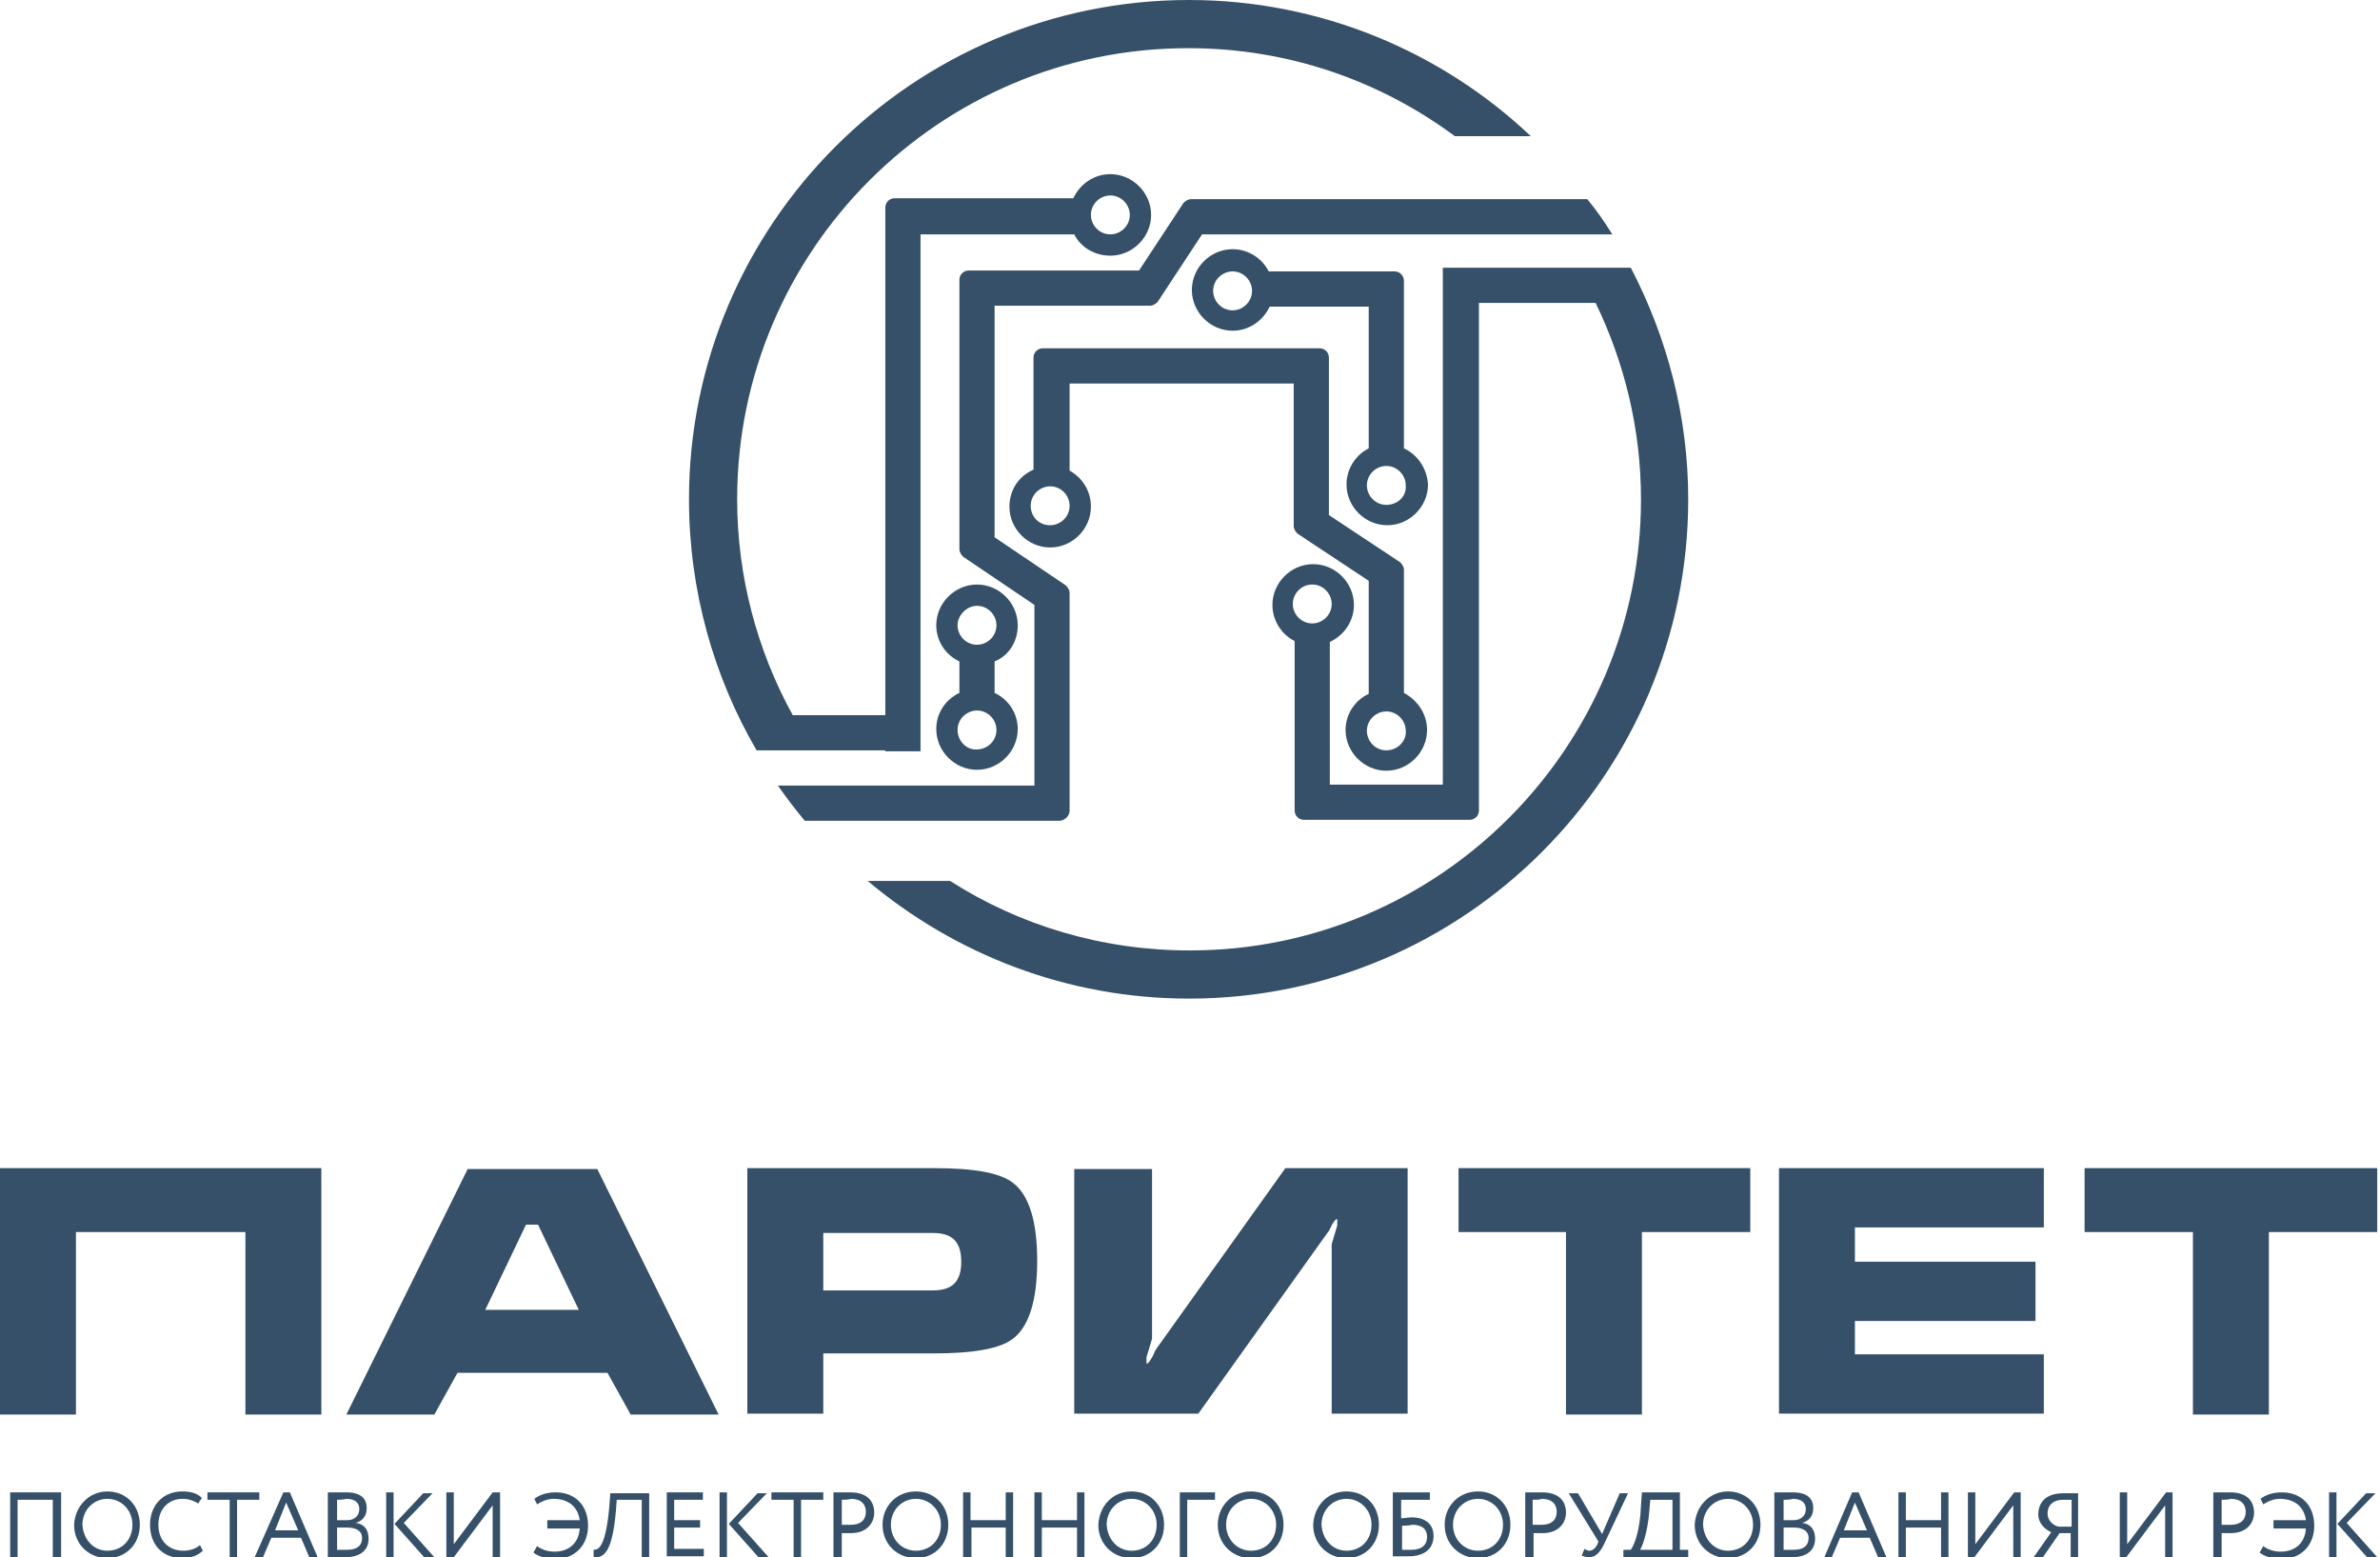
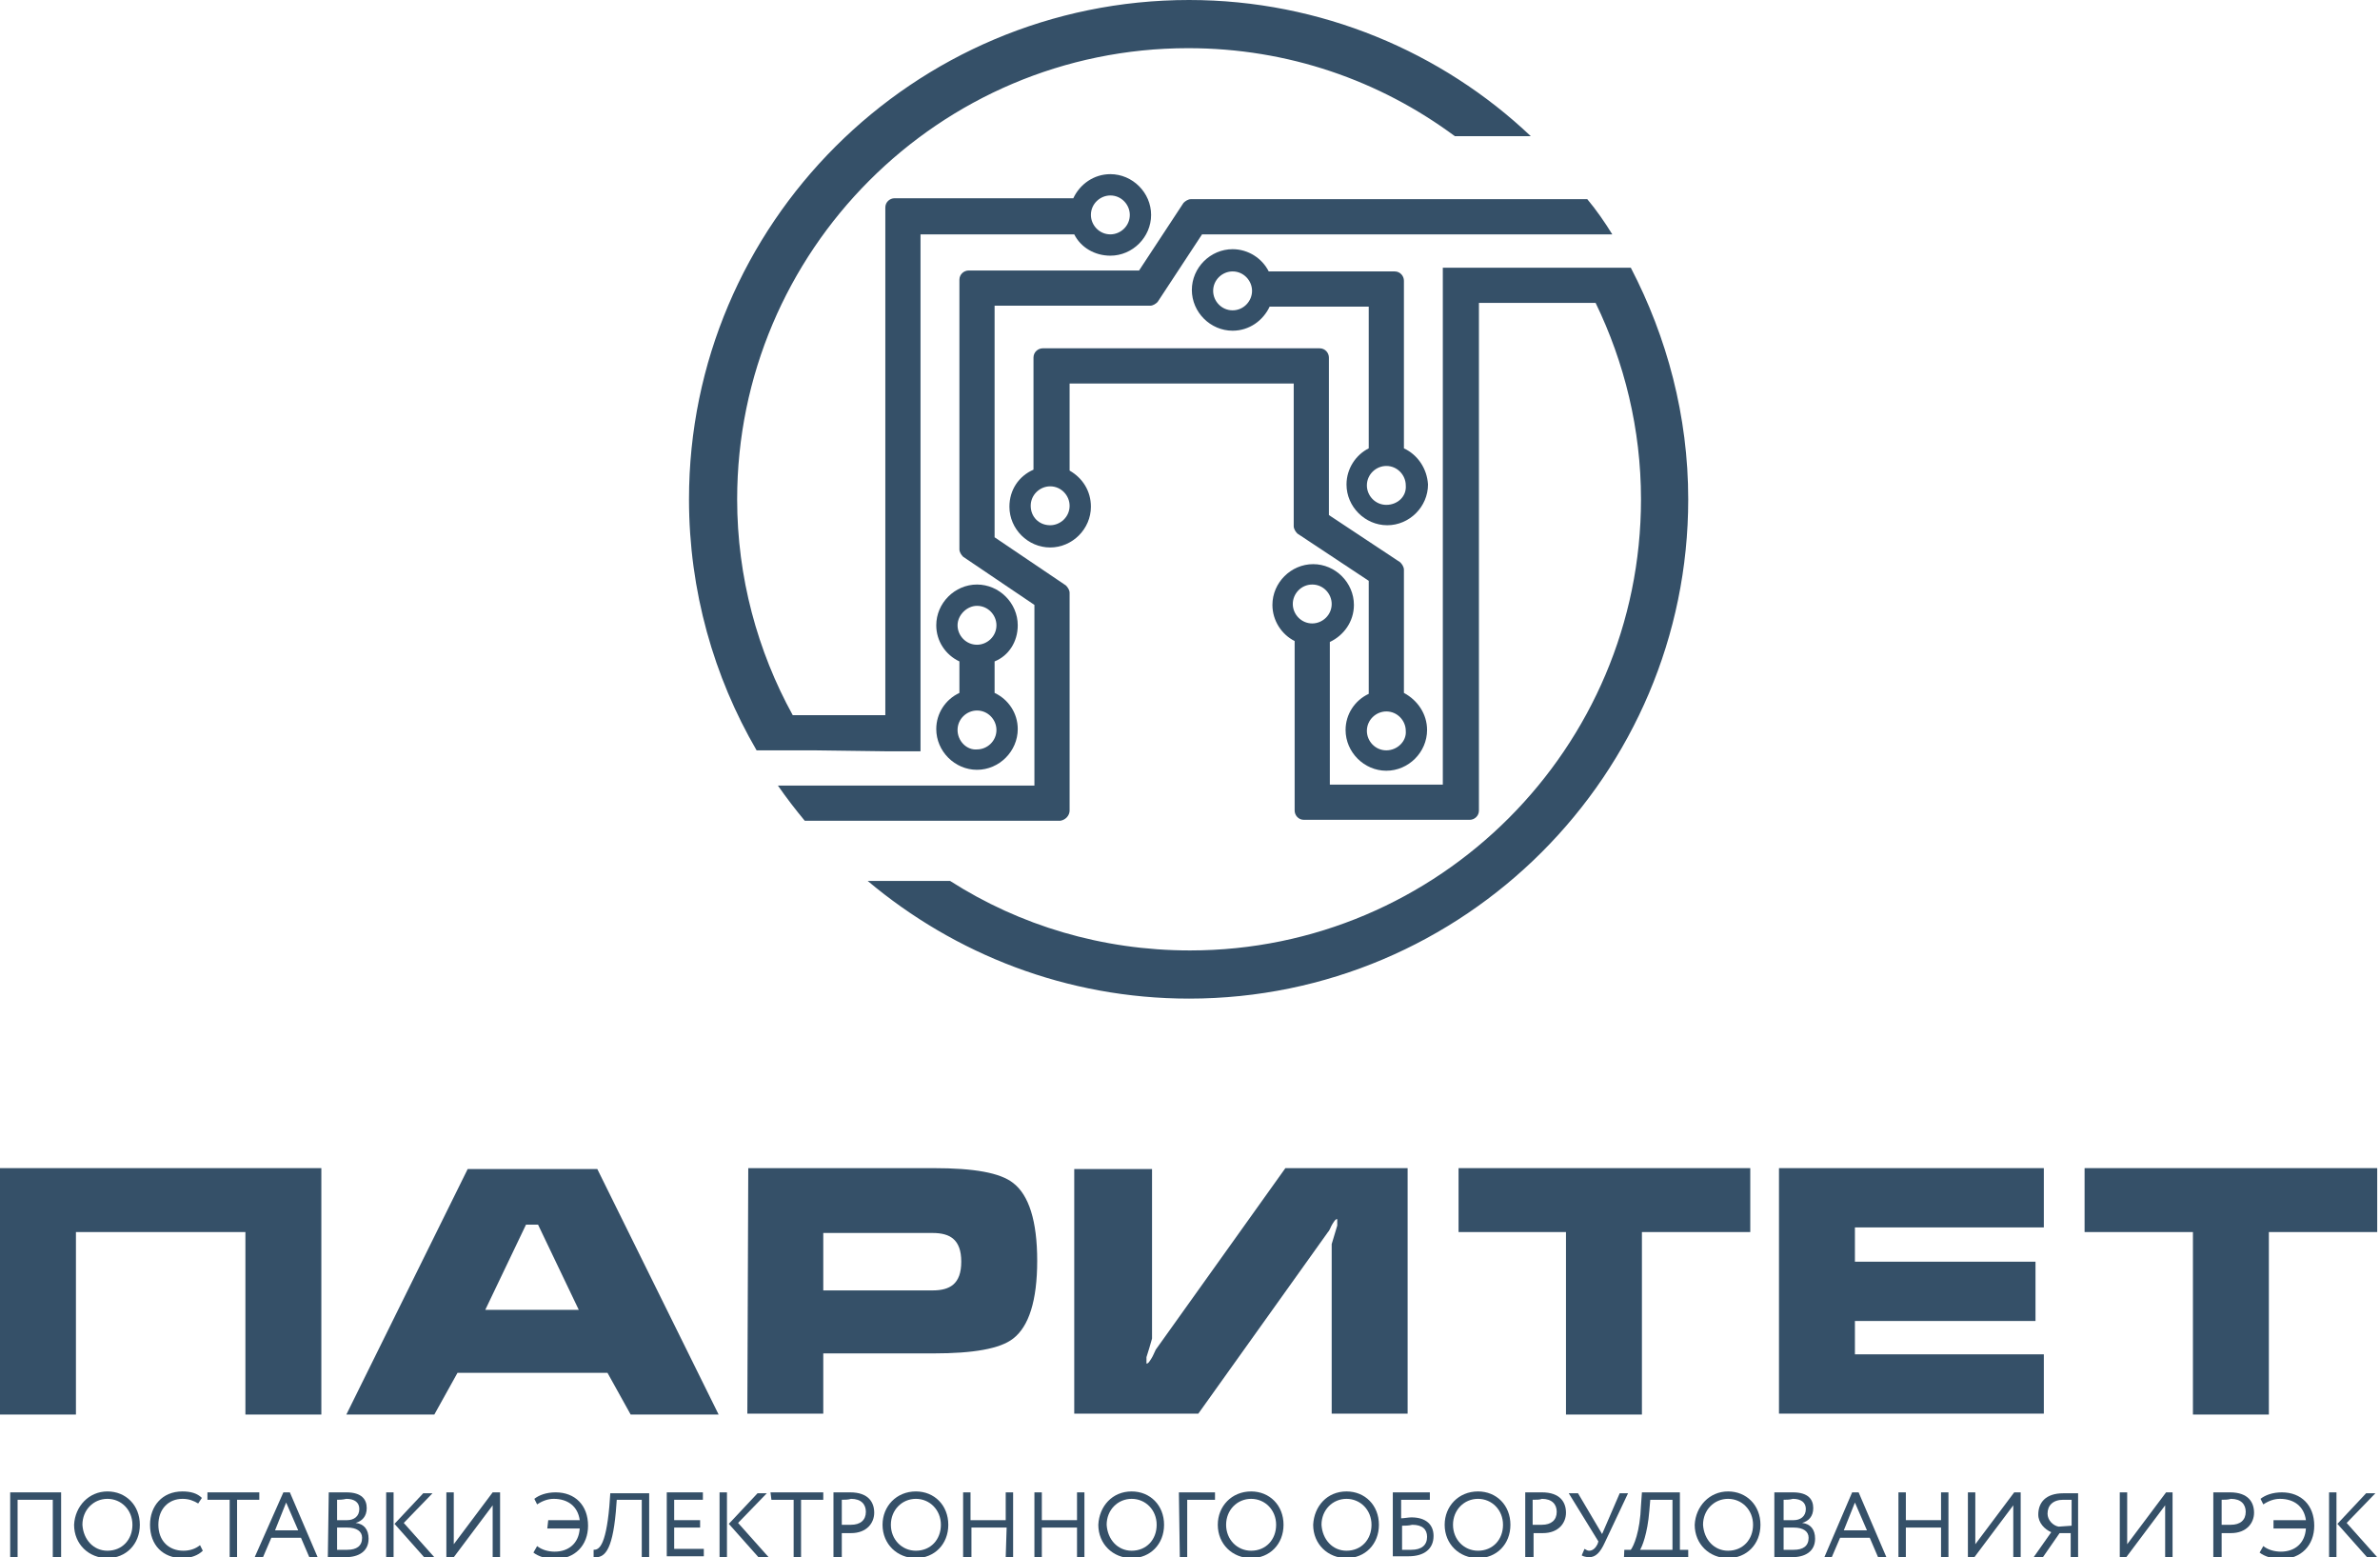
<svg xmlns="http://www.w3.org/2000/svg" version="1.1" id="Layer_1" x="0px" y="0px" viewBox="0 0 257 168" style="enable-background:new 0 0 257 168;" xml:space="preserve">
  <style type="text/css">
	.st0{fill:#355068;}
</style>
  <g>
    <g>
      <g>
        <g>
          <g>
            <g>
              <path class="st0" d="M5.7,161.9H1.9v6.2H1.1v-7h5.5v7H5.7V161.9z" />
-               <path class="st0" d="M11.6,161c2,0,3.5,1.5,3.5,3.6c0,2.1-1.5,3.6-3.5,3.6s-3.6-1.5-3.6-3.6C8.1,162.6,9.6,161,11.6,161z         M11.6,167.4c1.6,0,2.7-1.2,2.7-2.8c0-1.6-1.2-2.8-2.7-2.8c-1.5,0-2.7,1.2-2.7,2.8C9,166.2,10.1,167.4,11.6,167.4z" />
-               <path class="st0" d="M21.9,167.4c-0.5,0.5-1.3,0.8-2.2,0.8c-2.1,0-3.5-1.4-3.5-3.6c0-2,1.3-3.6,3.5-3.6c0.9,0,1.6,0.2,2.1,0.7        l-0.4,0.6c-0.5-0.3-1-0.5-1.7-0.5c-1.5,0-2.6,1.1-2.6,2.8c0,1.7,1.1,2.8,2.7,2.8c0.7,0,1.3-0.2,1.8-0.6L21.9,167.4z" />
-               <path class="st0" d="M22.3,161.1H28v0.8h-2.4v6.2h-0.8v-6.2h-2.4V161.1z" />
+               <path class="st0" d="M11.6,161c2,0,3.5,1.5,3.5,3.6s-1.5,3.6-3.5,3.6S8,166.7,8,164.6C8.1,162.6,9.6,161,11.6,161z         M11.6,167.4c1.6,0,2.7-1.2,2.7-2.8s-1.2-2.8-2.7-2.8s-2.7,1.2-2.7,2.8C9,166.2,10.1,167.4,11.6,167.4z" />
+               <path class="st0" d="M21.9,167.4c-0.5,0.5-1.3,0.8-2.2,0.8c-2.1,0-3.5-1.4-3.5-3.6c0-2,1.3-3.6,3.5-3.6c0.9,0,1.6,0.2,2.1,0.7        l-0.4,0.6c-0.5-0.3-1-0.5-1.7-0.5c-1.5,0-2.6,1.1-2.6,2.8s1.1,2.8,2.7,2.8c0.7,0,1.3-0.2,1.8-0.6L21.9,167.4z" />
+               <path class="st0" d="M22.3,161.1H28v0.8h-2.4v6.2h-0.8v-6.2h-2.4v-0.8H22.3z" />
              <path class="st0" d="M30.6,161.1h0.7l3,7h-0.9l-0.9-2.1h-3.2l-0.9,2.1h-0.9L30.6,161.1z M29.7,165.2h2.5l-1.3-3L29.7,165.2z" />
-               <path class="st0" d="M35.5,161.1c0.4,0,1.3,0,1.9,0c1.7,0,2.2,0.8,2.2,1.7c0,0.9-0.5,1.4-1.2,1.6v0c0.9,0.1,1.4,0.7,1.4,1.7        c0,1.4-1.1,2-2.5,2c-0.6,0-1.5,0-1.9,0V161.1z M36.4,161.9v2.2h1.1c0.7,0,1.3-0.4,1.3-1.2c0-0.7-0.5-1.1-1.4-1.1        C37,161.9,36.6,161.9,36.4,161.9z M36.4,164.9v2.4c0.2,0,0.7,0,1.1,0c1,0,1.6-0.4,1.6-1.3c0-0.7-0.6-1.1-1.6-1.1H36.4z" />
+               <path class="st0" d="M35.5,161.1c0.4,0,1.3,0,1.9,0c1.7,0,2.2,0.8,2.2,1.7s-0.5,1.4-1.2,1.6l0,0c0.9,0.1,1.4,0.7,1.4,1.7        c0,1.4-1.1,2-2.5,2c-0.6,0-1.5,0-1.9,0L35.5,161.1L35.5,161.1z M36.4,161.9v2.2h1.1c0.7,0,1.3-0.4,1.3-1.2        c0-0.7-0.5-1.1-1.4-1.1C37,161.9,36.6,161.9,36.4,161.9z M36.4,164.9v2.4c0.2,0,0.7,0,1.1,0c1,0,1.6-0.4,1.6-1.3        c0-0.7-0.6-1.1-1.6-1.1L36.4,164.9L36.4,164.9z" />
              <path class="st0" d="M41.7,161.1h0.8v7h-0.8V161.1z M43.6,164.4l3.3,3.7h-1.1l-3.2-3.6l3.1-3.3h1L43.6,164.4z" />
              <path class="st0" d="M48.2,168.1v-7H49v5.6l4.2-5.6H54v7h-0.8v-5.6l-4.2,5.6H48.2z" />
-               <path class="st0" d="M59.2,164.1h3.4c-0.2-1.5-1.3-2.3-2.8-2.3c-0.6,0-1.2,0.2-1.8,0.6l-0.3-0.6c0.5-0.4,1.3-0.7,2.3-0.7        c2.1,0,3.5,1.4,3.5,3.6c0,2.1-1.4,3.6-3.6,3.6c-0.9,0-1.8-0.3-2.3-0.7l0.4-0.7c0.5,0.4,1.2,0.6,1.9,0.6c1.5,0,2.6-0.9,2.7-2.5        h-3.5V164.1z" />
-               <path class="st0" d="M69.1,161.9h-2.5l-0.1,1.3c-0.4,4.4-1.3,5-2.4,4.9l0-0.8c0.5,0,1.3-0.2,1.7-4.7l0.1-1.4h4.2v7h-0.8V161.9        z" />
+               <path class="st0" d="M59.2,164.1h3.4c-0.2-1.5-1.3-2.3-2.8-2.3c-0.6,0-1.2,0.2-1.8,0.6l-0.3-0.6c0.5-0.4,1.3-0.7,2.3-0.7        c2.1,0,3.5,1.4,3.5,3.6c0,2.1-1.4,3.6-3.6,3.6c-0.9,0-1.8-0.3-2.3-0.7l0.4-0.7c0.5,0.4,1.2,0.6,1.9,0.6c1.5,0,2.6-0.9,2.7-2.5        h-3.5L59.2,164.1L59.2,164.1z" />
+               <path class="st0" d="M69.1,161.9h-2.5l-0.1,1.3c-0.4,4.4-1.3,5-2.4,4.9v-0.8c0.5,0,1.3-0.2,1.7-4.7l0.1-1.4h4.2v7h-0.8v-6.3        H69.1z" />
              <path class="st0" d="M72,161.1h3.9v0.8h-3.1v2.2h2.8v0.8h-2.8v2.3H76v0.8h-4V161.1z" />
              <path class="st0" d="M77.7,161.1h0.8v7h-0.8V161.1z M79.7,164.4l3.3,3.7h-1.1l-3.2-3.6l3.1-3.3h1L79.7,164.4z" />
-               <path class="st0" d="M83.2,161.1h5.7v0.8h-2.4v6.2h-0.8v-6.2h-2.4V161.1z" />
-               <path class="st0" d="M90,168.1v-7c0.4,0,1.4,0,1.8,0c2,0,2.6,1.1,2.6,2.2c0,1.1-0.8,2.2-2.5,2.2c-0.3,0-0.7,0-1,0v2.7H90z         M90.9,161.9v2.7c0.3,0,0.7,0,1,0c1,0,1.6-0.5,1.6-1.4c0-0.8-0.5-1.4-1.6-1.4C91.6,161.9,91.2,161.9,90.9,161.9z" />
-               <path class="st0" d="M98.9,161c2,0,3.5,1.5,3.5,3.6c0,2.1-1.5,3.6-3.5,3.6c-2,0-3.6-1.5-3.6-3.6C95.3,162.6,96.8,161,98.9,161        z M98.9,167.4c1.6,0,2.7-1.2,2.7-2.8c0-1.6-1.2-2.8-2.7-2.8c-1.5,0-2.7,1.2-2.7,2.8C96.2,166.2,97.4,167.4,98.9,167.4z" />
-               <path class="st0" d="M108.7,164.9h-3.8v3.2H104v-7h0.8v3h3.8v-3h0.8v7h-0.8V164.9z" />
+               <path class="st0" d="M83.2,161.1h5.7v0.8h-2.4v6.2h-0.8v-6.2h-2.4L83.2,161.1L83.2,161.1z" />
+               <path class="st0" d="M90,168.1v-7c0.4,0,1.4,0,1.8,0c2,0,2.6,1.1,2.6,2.2c0,1.1-0.8,2.2-2.5,2.2c-0.3,0-0.7,0-1,0v2.7        L90,168.1L90,168.1z M90.9,161.9v2.7c0.3,0,0.7,0,1,0c1,0,1.6-0.5,1.6-1.4c0-0.8-0.5-1.4-1.6-1.4        C91.6,161.9,91.2,161.9,90.9,161.9z" />
+               <path class="st0" d="M98.9,161c2,0,3.5,1.5,3.5,3.6s-1.5,3.6-3.5,3.6s-3.6-1.5-3.6-3.6C95.3,162.6,96.8,161,98.9,161z         M98.9,167.4c1.6,0,2.7-1.2,2.7-2.8s-1.2-2.8-2.7-2.8s-2.7,1.2-2.7,2.8C96.2,166.2,97.4,167.4,98.9,167.4z" />
+               <path class="st0" d="M108.7,164.9h-3.8v3.2H104v-7h0.8v3h3.8v-3h0.8v7h-0.8L108.7,164.9L108.7,164.9z" />
              <path class="st0" d="M116.3,164.9h-3.8v3.2h-0.8v-7h0.8v3h3.8v-3h0.8v7h-0.8V164.9z" />
-               <path class="st0" d="M122.2,161c2,0,3.5,1.5,3.5,3.6c0,2.1-1.5,3.6-3.5,3.6s-3.6-1.5-3.6-3.6C118.7,162.6,120.1,161,122.2,161        z M122.2,167.4c1.6,0,2.7-1.2,2.7-2.8c0-1.6-1.2-2.8-2.7-2.8c-1.5,0-2.7,1.2-2.7,2.8C119.6,166.2,120.7,167.4,122.2,167.4z" />
-               <path class="st0" d="M127.3,161.1h3.9v0.8h-3v6.2h-0.8V161.1z" />
-               <path class="st0" d="M135.1,161c2,0,3.5,1.5,3.5,3.6c0,2.1-1.5,3.6-3.5,3.6c-2,0-3.6-1.5-3.6-3.6        C131.5,162.6,133,161,135.1,161z M135.1,167.4c1.6,0,2.7-1.2,2.7-2.8c0-1.6-1.2-2.8-2.7-2.8c-1.5,0-2.7,1.2-2.7,2.8        C132.4,166.2,133.6,167.4,135.1,167.4z" />
-               <path class="st0" d="M145.4,161c2,0,3.5,1.5,3.5,3.6c0,2.1-1.5,3.6-3.5,3.6c-2,0-3.6-1.5-3.6-3.6        C141.9,162.6,143.3,161,145.4,161z M145.4,167.4c1.6,0,2.7-1.2,2.7-2.8c0-1.6-1.2-2.8-2.7-2.8c-1.5,0-2.7,1.2-2.7,2.8        C142.8,166.2,143.9,167.4,145.4,167.4z" />
-               <path class="st0" d="M150.5,161.1h3.9v0.8h-3.1v2c0.3,0,0.8-0.1,1.1-0.1c1.6,0,2.4,0.8,2.4,2c0,1.4-1,2.2-2.7,2.2        c-0.7,0-1.3,0-1.7,0V161.1z M151.4,164.7v2.6c0.3,0,0.6,0,1,0c1.1,0,1.7-0.5,1.7-1.4c0-0.8-0.5-1.3-1.6-1.3        C152.1,164.7,151.7,164.7,151.4,164.7z" />
-               <path class="st0" d="M159.6,161c2,0,3.5,1.5,3.5,3.6c0,2.1-1.5,3.6-3.5,3.6c-2,0-3.6-1.5-3.6-3.6        C156,162.6,157.5,161,159.6,161z M159.6,167.4c1.6,0,2.7-1.2,2.7-2.8c0-1.6-1.2-2.8-2.7-2.8c-1.5,0-2.7,1.2-2.7,2.8        C156.9,166.2,158.1,167.4,159.6,167.4z" />
-               <path class="st0" d="M164.7,168.1v-7c0.4,0,1.4,0,1.8,0c2,0,2.6,1.1,2.6,2.2c0,1.1-0.8,2.2-2.5,2.2c-0.3,0-0.7,0-1,0v2.7        H164.7z M165.5,161.9v2.7c0.3,0,0.7,0,1,0c1,0,1.6-0.5,1.6-1.4c0-0.8-0.5-1.4-1.6-1.4C166.3,161.9,165.9,161.9,165.5,161.9z" />
+               <path class="st0" d="M122.2,161c2,0,3.5,1.5,3.5,3.6s-1.5,3.6-3.5,3.6s-3.6-1.5-3.6-3.6C118.7,162.6,120.1,161,122.2,161z         M122.2,167.4c1.6,0,2.7-1.2,2.7-2.8s-1.2-2.8-2.7-2.8s-2.7,1.2-2.7,2.8C119.6,166.2,120.7,167.4,122.2,167.4z" />
+               <path class="st0" d="M127.3,161.1h3.9v0.8h-3v6.2h-0.8L127.3,161.1L127.3,161.1z" />
+               <path class="st0" d="M135.1,161c2,0,3.5,1.5,3.5,3.6s-1.5,3.6-3.5,3.6s-3.6-1.5-3.6-3.6C131.5,162.6,133,161,135.1,161z         M135.1,167.4c1.6,0,2.7-1.2,2.7-2.8s-1.2-2.8-2.7-2.8s-2.7,1.2-2.7,2.8C132.4,166.2,133.6,167.4,135.1,167.4z" />
+               <path class="st0" d="M145.4,161c2,0,3.5,1.5,3.5,3.6s-1.5,3.6-3.5,3.6s-3.6-1.5-3.6-3.6C141.9,162.6,143.3,161,145.4,161z         M145.4,167.4c1.6,0,2.7-1.2,2.7-2.8s-1.2-2.8-2.7-2.8s-2.7,1.2-2.7,2.8C142.8,166.2,143.9,167.4,145.4,167.4z" />
+               <path class="st0" d="M150.5,161.1h3.9v0.8h-3.1v2c0.3,0,0.8-0.1,1.1-0.1c1.6,0,2.4,0.8,2.4,2c0,1.4-1,2.2-2.7,2.2        c-0.7,0-1.3,0-1.7,0v-6.9H150.5z M151.4,164.7v2.6c0.3,0,0.6,0,1,0c1.1,0,1.7-0.5,1.7-1.4c0-0.8-0.5-1.3-1.6-1.3        C152.1,164.7,151.7,164.7,151.4,164.7z" />
+               <path class="st0" d="M159.6,161c2,0,3.5,1.5,3.5,3.6s-1.5,3.6-3.5,3.6s-3.6-1.5-3.6-3.6C156,162.6,157.5,161,159.6,161z         M159.6,167.4c1.6,0,2.7-1.2,2.7-2.8s-1.2-2.8-2.7-2.8s-2.7,1.2-2.7,2.8C156.9,166.2,158.1,167.4,159.6,167.4z" />
+               <path class="st0" d="M164.7,168.1v-7c0.4,0,1.4,0,1.8,0c2,0,2.6,1.1,2.6,2.2c0,1.1-0.8,2.2-2.5,2.2c-0.3,0-0.7,0-1,0v2.7        L164.7,168.1L164.7,168.1z M165.5,161.9v2.7c0.3,0,0.7,0,1,0c1,0,1.6-0.5,1.6-1.4c0-0.8-0.5-1.4-1.6-1.4        C166.3,161.9,165.9,161.9,165.5,161.9z" />
              <path class="st0" d="M173.3,166.5c-0.5,1.1-1,1.6-1.7,1.6c-0.3,0-0.7-0.1-0.8-0.2l0.3-0.7c0.2,0.1,0.3,0.2,0.5,0.2        c0.4,0,0.7-0.3,0.9-0.7l0.1-0.3l-3.2-5.2h1l2.6,4.4l1.9-4.4h0.9L173.3,166.5z" />
-               <path class="st0" d="M175.4,167.3h0.7c0.3-0.4,1-1.9,1.1-4.8l0.1-1.4h4.1v6.2h0.9v2.1h-0.8v-1.3h-5.4v1.3h-0.8V167.3z         M177.1,167.3h3.5v-5.4h-2.4l-0.1,1.2C177.9,165.6,177.3,167,177.1,167.3z" />
-               <path class="st0" d="M186.6,161c2,0,3.5,1.5,3.5,3.6c0,2.1-1.5,3.6-3.5,3.6s-3.6-1.5-3.6-3.6C183.1,162.6,184.6,161,186.6,161        z M186.6,167.4c1.6,0,2.7-1.2,2.7-2.8c0-1.6-1.2-2.8-2.7-2.8c-1.5,0-2.7,1.2-2.7,2.8C184,166.2,185.1,167.4,186.6,167.4z" />
-               <path class="st0" d="M191.7,161.1c0.4,0,1.3,0,1.9,0c1.7,0,2.2,0.8,2.2,1.7c0,0.9-0.5,1.4-1.2,1.6v0c0.9,0.1,1.4,0.7,1.4,1.7        c0,1.4-1.1,2-2.5,2c-0.6,0-1.5,0-1.9,0V161.1z M192.6,161.9v2.2h1.1c0.7,0,1.3-0.4,1.3-1.2c0-0.7-0.5-1.1-1.4-1.1        C193.3,161.9,192.8,161.9,192.6,161.9z M192.6,164.9v2.4c0.2,0,0.7,0,1.1,0c1,0,1.6-0.4,1.6-1.3c0-0.7-0.6-1.1-1.6-1.1H192.6z        " />
+               <path class="st0" d="M175.4,167.3h0.7c0.3-0.4,1-1.9,1.1-4.8l0.1-1.4h4.1v6.2h0.9v2.1h-0.8v-1.3h-5.4v1.3h-0.8L175.4,167.3        L175.4,167.3z M177.1,167.3h3.5v-5.4h-2.4l-0.1,1.2C177.9,165.6,177.3,167,177.1,167.3z" />
+               <path class="st0" d="M186.6,161c2,0,3.5,1.5,3.5,3.6s-1.5,3.6-3.5,3.6s-3.6-1.5-3.6-3.6C183.1,162.6,184.6,161,186.6,161z         M186.6,167.4c1.6,0,2.7-1.2,2.7-2.8s-1.2-2.8-2.7-2.8s-2.7,1.2-2.7,2.8C184,166.2,185.1,167.4,186.6,167.4z" />
+               <path class="st0" d="M191.7,161.1c0.4,0,1.3,0,1.9,0c1.7,0,2.2,0.8,2.2,1.7s-0.5,1.4-1.2,1.6l0,0c0.9,0.1,1.4,0.7,1.4,1.7        c0,1.4-1.1,2-2.5,2c-0.6,0-1.5,0-1.9,0v-7H191.7z M192.6,161.9v2.2h1.1c0.7,0,1.3-0.4,1.3-1.2c0-0.7-0.5-1.1-1.4-1.1        C193.3,161.9,192.8,161.9,192.6,161.9z M192.6,164.9v2.4c0.2,0,0.7,0,1.1,0c1,0,1.6-0.4,1.6-1.3c0-0.7-0.6-1.1-1.6-1.1        L192.6,164.9L192.6,164.9z" />
              <path class="st0" d="M200,161.1h0.7l3,7h-0.9l-0.9-2.1h-3.2l-0.9,2.1H197L200,161.1z M199.1,165.2h2.5l-1.3-3L199.1,165.2z" />
-               <path class="st0" d="M209.6,164.9h-3.8v3.2h-0.8v-7h0.8v3h3.8v-3h0.8v7h-0.8V164.9z" />
+               <path class="st0" d="M209.6,164.9h-3.8v3.2H205v-7h0.8v3h3.8v-3h0.8v7h-0.8V164.9z" />
              <path class="st0" d="M212.5,168.1v-7h0.8v5.6l4.2-5.6h0.7v7h-0.8v-5.6l-4.2,5.6H212.5z" />
-               <path class="st0" d="M223.7,165.5h-1.3l-1.8,2.6h-1l1.9-2.7c-0.7-0.3-1.4-1-1.4-1.9c0-1.3,0.8-2.3,2.7-2.3c0.5,0,1.2,0,1.6,0        v7h-0.8V165.5z M223.7,164.7v-2.8c-0.2,0-0.6,0-0.9,0c-1.1,0-1.7,0.6-1.7,1.5c0,0.7,0.6,1.3,1.2,1.4H223.7z" />
+               <path class="st0" d="M223.7,165.5h-1.3l-1.8,2.6h-1l1.9-2.7c-0.7-0.3-1.4-1-1.4-1.9c0-1.3,0.8-2.3,2.7-2.3c0.5,0,1.2,0,1.6,0        v7h-0.8v-2.7H223.7z M223.7,164.7v-2.8c-0.2,0-0.6,0-0.9,0c-1.1,0-1.7,0.6-1.7,1.5c0,0.7,0.6,1.3,1.2,1.4L223.7,164.7        L223.7,164.7z" />
              <path class="st0" d="M228.9,168.1v-7h0.8v5.6l4.2-5.6h0.7v7h-0.8v-5.6l-4.2,5.6H228.9z" />
-               <path class="st0" d="M239,168.1v-7c0.4,0,1.4,0,1.8,0c2,0,2.6,1.1,2.6,2.2c0,1.1-0.8,2.2-2.5,2.2c-0.3,0-0.7,0-1,0v2.7H239z         M239.9,161.9v2.7c0.3,0,0.7,0,1,0c1,0,1.6-0.5,1.6-1.4c0-0.8-0.5-1.4-1.6-1.4C240.6,161.9,240.2,161.9,239.9,161.9z" />
-               <path class="st0" d="M245.6,164.1h3.4c-0.2-1.5-1.3-2.3-2.8-2.3c-0.6,0-1.2,0.2-1.8,0.6l-0.3-0.6c0.5-0.4,1.3-0.7,2.3-0.7        c2.1,0,3.5,1.4,3.5,3.6c0,2.1-1.4,3.6-3.6,3.6c-0.9,0-1.8-0.3-2.3-0.7l0.4-0.7c0.5,0.4,1.2,0.6,1.9,0.6c1.5,0,2.6-0.9,2.7-2.5        h-3.5V164.1z" />
+               <path class="st0" d="M239,168.1v-7c0.4,0,1.4,0,1.8,0c2,0,2.6,1.1,2.6,2.2c0,1.1-0.8,2.2-2.5,2.2c-0.3,0-0.7,0-1,0v2.7        L239,168.1L239,168.1z M239.9,161.9v2.7c0.3,0,0.7,0,1,0c1,0,1.6-0.5,1.6-1.4c0-0.8-0.5-1.4-1.6-1.4        C240.6,161.9,240.2,161.9,239.9,161.9z" />
+               <path class="st0" d="M245.6,164.1h3.4c-0.2-1.5-1.3-2.3-2.8-2.3c-0.6,0-1.2,0.2-1.8,0.6l-0.3-0.6c0.5-0.4,1.3-0.7,2.3-0.7        c2.1,0,3.5,1.4,3.5,3.6c0,2.1-1.4,3.6-3.6,3.6c-0.9,0-1.8-0.3-2.3-0.7l0.4-0.7c0.5,0.4,1.2,0.6,1.9,0.6c1.5,0,2.6-0.9,2.7-2.5        h-3.5v-0.9H245.6z" />
              <path class="st0" d="M251.5,161.1h0.8v7h-0.8V161.1z M253.4,164.4l3.3,3.7h-1.1l-3.2-3.6l3.1-3.3h1L253.4,164.4z" />
            </g>
          </g>
          <g>
            <g>
              <g>
                <path class="st0" d="M0,126.1h34.7v26.6h-8.2V133H8.2v19.7H0V126.1z" />
                <path class="st0" d="M50.5,126.2h14l13.1,26.5h-9.5l-2.5-4.5H49.4l-2.5,4.5h-9.5L50.5,126.2z M58.1,132.2h-1.3l-4.4,9.2h10.1         L58.1,132.2z" />
-                 <path class="st0" d="M80.8,126.1h20c4.4,0,7.2,0.5,8.6,1.6c1.7,1.3,2.6,4.1,2.6,8.4c0,4.3-0.9,7.1-2.6,8.4         c-1.4,1.1-4.3,1.6-8.6,1.6H88.9v6.5h-8.2V126.1z M88.9,139.3h11.8c1,0,1.7-0.2,2.2-0.6c0.6-0.5,0.9-1.3,0.9-2.5         c0-1.2-0.3-2-0.9-2.5c-0.5-0.4-1.2-0.6-2.2-0.6H88.9V139.3z" />
-                 <path class="st0" d="M116.2,126.2h8.2v18.3c-0.2,0.7-0.4,1.4-0.6,2c0,0.2,0,0.5,0,0.7c0.2,0,0.3-0.2,0.5-0.5         c0.2-0.3,0.3-0.6,0.5-1l14-19.6H152v26.5h-8.2v-18.3c0,0,0.2-0.7,0.6-2c0-0.2,0-0.5,0-0.7c-0.2,0-0.3,0.2-0.5,0.5         c-0.2,0.3-0.3,0.7-0.5,0.9l-14,19.6h-13.4V126.2z" />
+                 <path class="st0" d="M80.8,126.1h20c4.4,0,7.2,0.5,8.6,1.6c1.7,1.3,2.6,4.1,2.6,8.4c0,4.3-0.9,7.1-2.6,8.4         c-1.4,1.1-4.3,1.6-8.6,1.6H88.9v6.5h-8.2L80.8,126.1L80.8,126.1z M88.9,139.3h11.8c1,0,1.7-0.2,2.2-0.6         c0.6-0.5,0.9-1.3,0.9-2.5s-0.3-2-0.9-2.5c-0.5-0.4-1.2-0.6-2.2-0.6H88.9V139.3z" />
+                 <path class="st0" d="M116.2,126.2h8.2v18.3c-0.2,0.7-0.4,1.4-0.6,2c0,0.2,0,0.5,0,0.7c0.2,0,0.3-0.2,0.5-0.5s0.3-0.6,0.5-1         l14-19.6H152v26.5h-8.2v-18.3c0,0,0.2-0.7,0.6-2c0-0.2,0-0.5,0-0.7c-0.2,0-0.3,0.2-0.5,0.5s-0.3,0.7-0.5,0.9l-14,19.6H116         v-26.4H116.2z" />
                <path class="st0" d="M157.5,133v-6.9H189v6.9h-11.7v19.7h-8.2V133H157.5z" />
-                 <path class="st0" d="M192.1,152.7v-26.6h28.6v6.4h-20.4v3.7h19.5v6.4h-19.5v3.6h20.4v6.4H192.1z" />
+                 <path class="st0" d="M192.1,152.7v-26.6h28.6v6.4h-20.4v3.7h19.5v6.4h-19.5v3.6h20.4v6.4h-28.6V152.7z" />
                <path class="st0" d="M225.1,133v-6.9h31.6v6.9H245v19.7h-8.2V133H225.1z" />
              </g>
            </g>
          </g>
        </g>
      </g>
      <g>
        <g>
-           <path class="st0" d="M151.6,48.4l0-18.1c0-0.5-0.4-1-1-1l-13.6,0c-0.7-1.4-2.2-2.4-3.9-2.4c-2.4,0-4.4,2-4.4,4.4      c0,2.4,2,4.4,4.4,4.4c1.8,0,3.3-1.1,4-2.6l10.7,0l0,15.3c-1.4,0.7-2.4,2.2-2.4,3.9c0,2.4,2,4.4,4.4,4.4c2.4,0,4.4-2,4.4-4.4      C154.1,50.6,153.1,49.1,151.6,48.4z M133.1,33.5c-1.2,0-2.1-1-2.1-2.1c0-1.2,1-2.1,2.1-2.1c1.2,0,2.1,1,2.1,2.1      C135.2,32.5,134.3,33.5,133.1,33.5z M149.7,54.5c-1.2,0-2.1-1-2.1-2.1c0-1.2,1-2.1,2.1-2.1c1.2,0,2.1,1,2.1,2.1      C151.9,53.6,150.9,54.5,149.7,54.5z" />
-           <path class="st0" d="M109.9,67.5c0-2.4-2-4.4-4.4-4.4c-2.4,0-4.4,2-4.4,4.4c0,1.7,1,3.2,2.5,3.9v3.4c-1.5,0.7-2.5,2.2-2.5,3.9      c0,2.4,2,4.4,4.4,4.4c2.4,0,4.4-2,4.4-4.4c0-1.7-1-3.2-2.5-3.9v-3.4C108.9,70.8,109.9,69.3,109.9,67.5z M105.5,65.4      c1.2,0,2.1,1,2.1,2.1c0,1.2-1,2.1-2.1,2.1c-1.2,0-2.1-1-2.1-2.1C103.4,66.4,104.4,65.4,105.5,65.4z M103.4,78.8      c0-1.2,1-2.1,2.1-2.1c1.2,0,2.1,1,2.1,2.1c0,1.2-1,2.1-2.1,2.1C104.4,81,103.4,80,103.4,78.8z" />
-           <path class="st0" d="M145.3,78.8c0,2.4,2,4.4,4.4,4.4c2.4,0,4.4-2,4.4-4.4c0-1.7-1-3.2-2.5-4V61.5c0-0.3-0.2-0.6-0.4-0.8      l-7.7-5.1v-17c0-0.5-0.4-1-1-1h-29.9c-0.5,0-1,0.4-1,1v12.1c-1.6,0.7-2.6,2.2-2.6,4c0,2.4,2,4.4,4.4,4.4c2.4,0,4.4-2,4.4-4.4      c0-1.7-0.9-3.1-2.3-3.9v-9.4h24.2v15.4c0,0.3,0.2,0.6,0.4,0.8l7.7,5.1v12.2C146.3,75.6,145.3,77.1,145.3,78.8z M111.3,54.6      c0-1.2,1-2.1,2.1-2.1c1.2,0,2.1,1,2.1,2.1c0,1.2-1,2.1-2.1,2.1C112.2,56.7,111.3,55.8,111.3,54.6z M149.7,81      c-1.2,0-2.1-1-2.1-2.1c0-1.2,1-2.1,2.1-2.1c1.2,0,2.1,1,2.1,2.1C151.9,80,150.9,81,149.7,81z" />
-           <path class="st0" d="M95.6,81.1h3.7h0.1V25.3h16.6c0.7,1.4,2.2,2.3,3.9,2.3c2.4,0,4.4-2,4.4-4.4c0-2.4-2-4.4-4.4-4.4      c-1.8,0-3.3,1.1-4,2.6H96.6c-0.5,0-1,0.4-1,1v54.8h-10c-3.8-6.9-6-14.9-6-23.3c0-26.8,21.8-48.7,48.7-48.7      c10.8,0,20.7,3.5,28.8,9.5h8.2C155.7,5.6,142.6,0,128.4,0C98.6,0,74.4,24.2,74.4,53.9c0,9.9,2.7,19.2,7.3,27.1H82h6H95.6z       M119.9,21.1c1.2,0,2.1,1,2.1,2.1c0,1.2-1,2.1-2.1,2.1c-1.2,0-2.1-1-2.1-2.1C117.8,22,118.8,21.1,119.9,21.1z" />
-           <path class="st0" d="M176.1,28.9h-0.7h-5.3h-10.5h-3.2h-0.6v55.8h-12.2V69.3c1.5-0.7,2.6-2.2,2.6-4c0-2.4-2-4.4-4.4-4.4      c-2.4,0-4.4,2-4.4,4.4c0,1.7,1,3.2,2.4,3.9v18.3c0,0.5,0.4,1,1,1h17.9c0.5,0,1-0.4,1-1V32.7h12.6c3.1,6.4,4.9,13.6,4.9,21.2      c0,26.8-21.8,48.7-48.7,48.7c-9.5,0-18.4-2.7-25.9-7.5h-8.9c9.4,7.9,21.5,12.7,34.7,12.7c29.7,0,53.9-24.2,53.9-53.9      C182.3,44.9,180,36.4,176.1,28.9z M141.7,63.1c1.2,0,2.1,1,2.1,2.1c0,1.2-1,2.1-2.1,2.1c-1.2,0-2.1-1-2.1-2.1      C139.6,64.1,140.5,63.1,141.7,63.1z" />
-           <path class="st0" d="M115.5,87.5V64c0-0.3-0.2-0.6-0.4-0.8l-7.7-5.2V33h16.8c0.3,0,0.6-0.2,0.8-0.4l4.8-7.3h37.9h2.5h3.9      c-0.8-1.3-1.7-2.6-2.7-3.8h-6.8c0,0,0,0,0,0h-36c-0.3,0-0.6,0.2-0.8,0.4l-4.8,7.3h-18.4c-0.5,0-1,0.4-1,1v29.1      c0,0.3,0.2,0.6,0.4,0.8l7.7,5.2v19.5l-25.1,0v0h-2.6c0.9,1.3,1.9,2.6,2.9,3.8h0.4c0.1,0,0.2,0,0.3,0h26.9      C115.1,88.5,115.5,88,115.5,87.5z" />
+           <path class="st0" d="M151.6,48.4V30.3c0-0.5-0.4-1-1-1H137c-0.7-1.4-2.2-2.4-3.9-2.4c-2.4,0-4.4,2-4.4,4.4s2,4.4,4.4,4.4      c1.8,0,3.3-1.1,4-2.6h10.7v15.3c-1.4,0.7-2.4,2.2-2.4,3.9c0,2.4,2,4.4,4.4,4.4s4.4-2,4.4-4.4C154.1,50.6,153.1,49.1,151.6,48.4z       M133.1,33.5c-1.2,0-2.1-1-2.1-2.1c0-1.2,1-2.1,2.1-2.1c1.2,0,2.1,1,2.1,2.1C135.2,32.5,134.3,33.5,133.1,33.5z M149.7,54.5      c-1.2,0-2.1-1-2.1-2.1c0-1.2,1-2.1,2.1-2.1c1.2,0,2.1,1,2.1,2.1C151.9,53.6,150.9,54.5,149.7,54.5z" />
+           <path class="st0" d="M109.9,67.5c0-2.4-2-4.4-4.4-4.4s-4.4,2-4.4,4.4c0,1.7,1,3.2,2.5,3.9v3.4c-1.5,0.7-2.5,2.2-2.5,3.9      c0,2.4,2,4.4,4.4,4.4s4.4-2,4.4-4.4c0-1.7-1-3.2-2.5-3.9v-3.4C108.9,70.8,109.9,69.3,109.9,67.5z M105.5,65.4      c1.2,0,2.1,1,2.1,2.1c0,1.2-1,2.1-2.1,2.1c-1.2,0-2.1-1-2.1-2.1S104.4,65.4,105.5,65.4z M103.4,78.8c0-1.2,1-2.1,2.1-2.1      c1.2,0,2.1,1,2.1,2.1c0,1.2-1,2.1-2.1,2.1C104.4,81,103.4,80,103.4,78.8z" />
+           <path class="st0" d="M145.3,78.8c0,2.4,2,4.4,4.4,4.4s4.4-2,4.4-4.4c0-1.7-1-3.2-2.5-4V61.5c0-0.3-0.2-0.6-0.4-0.8l-7.7-5.1v-17      c0-0.5-0.4-1-1-1h-29.9c-0.5,0-1,0.4-1,1v12.1c-1.6,0.7-2.6,2.2-2.6,4c0,2.4,2,4.4,4.4,4.4s4.4-2,4.4-4.4c0-1.7-0.9-3.1-2.3-3.9      v-9.4h24.2v15.4c0,0.3,0.2,0.6,0.4,0.8l7.7,5.1v12.2C146.3,75.6,145.3,77.1,145.3,78.8z M111.3,54.6c0-1.2,1-2.1,2.1-2.1      c1.2,0,2.1,1,2.1,2.1c0,1.2-1,2.1-2.1,2.1C112.2,56.7,111.3,55.8,111.3,54.6z M149.7,81c-1.2,0-2.1-1-2.1-2.1      c0-1.2,1-2.1,2.1-2.1c1.2,0,2.1,1,2.1,2.1C151.9,80,150.9,81,149.7,81z" />
+           <path class="st0" d="M95.6,81.1h3.7h0.1V25.3H116c0.7,1.4,2.2,2.3,3.9,2.3c2.4,0,4.4-2,4.4-4.4s-2-4.4-4.4-4.4      c-1.8,0-3.3,1.1-4,2.6H96.6c-0.5,0-1,0.4-1,1v54.8h-10c-3.8-6.9-6-14.9-6-23.3c0-26.8,21.8-48.7,48.7-48.7      c10.8,0,20.7,3.5,28.8,9.5h8.2C155.7,5.6,142.6,0,128.4,0c-29.8,0-54,24.2-54,53.9c0,9.9,2.7,19.2,7.3,27.1H82h6L95.6,81.1      L95.6,81.1z M119.9,21.1c1.2,0,2.1,1,2.1,2.1c0,1.2-1,2.1-2.1,2.1c-1.2,0-2.1-1-2.1-2.1C117.8,22,118.8,21.1,119.9,21.1z" />
+           <path class="st0" d="M176.1,28.9h-0.7h-5.3h-10.5h-3.2h-0.6v55.8h-12.2V69.3c1.5-0.7,2.6-2.2,2.6-4c0-2.4-2-4.4-4.4-4.4      s-4.4,2-4.4,4.4c0,1.7,1,3.2,2.4,3.9v18.3c0,0.5,0.4,1,1,1h17.9c0.5,0,1-0.4,1-1V32.7h12.6c3.1,6.4,4.9,13.6,4.9,21.2      c0,26.8-21.8,48.7-48.7,48.7c-9.5,0-18.4-2.7-25.9-7.5h-8.9c9.4,7.9,21.5,12.7,34.7,12.7c29.7,0,53.9-24.2,53.9-53.9      C182.3,44.9,180,36.4,176.1,28.9z M141.7,63.1c1.2,0,2.1,1,2.1,2.1c0,1.2-1,2.1-2.1,2.1c-1.2,0-2.1-1-2.1-2.1      C139.6,64.1,140.5,63.1,141.7,63.1z" />
+           <path class="st0" d="M115.5,87.5V64c0-0.3-0.2-0.6-0.4-0.8l-7.7-5.2V33h16.8c0.3,0,0.6-0.2,0.8-0.4l4.8-7.3h37.9h2.5h3.9      c-0.8-1.3-1.7-2.6-2.7-3.8h-6.8l0,0h-36c-0.3,0-0.6,0.2-0.8,0.4l-4.8,7.3h-18.4c-0.5,0-1,0.4-1,1v29.1c0,0.3,0.2,0.6,0.4,0.8      l7.7,5.2v19.5H86.6l0,0H84c0.9,1.3,1.9,2.6,2.9,3.8h0.4c0.1,0,0.2,0,0.3,0h26.9C115.1,88.5,115.5,88,115.5,87.5z" />
        </g>
      </g>
    </g>
  </g>
</svg>
